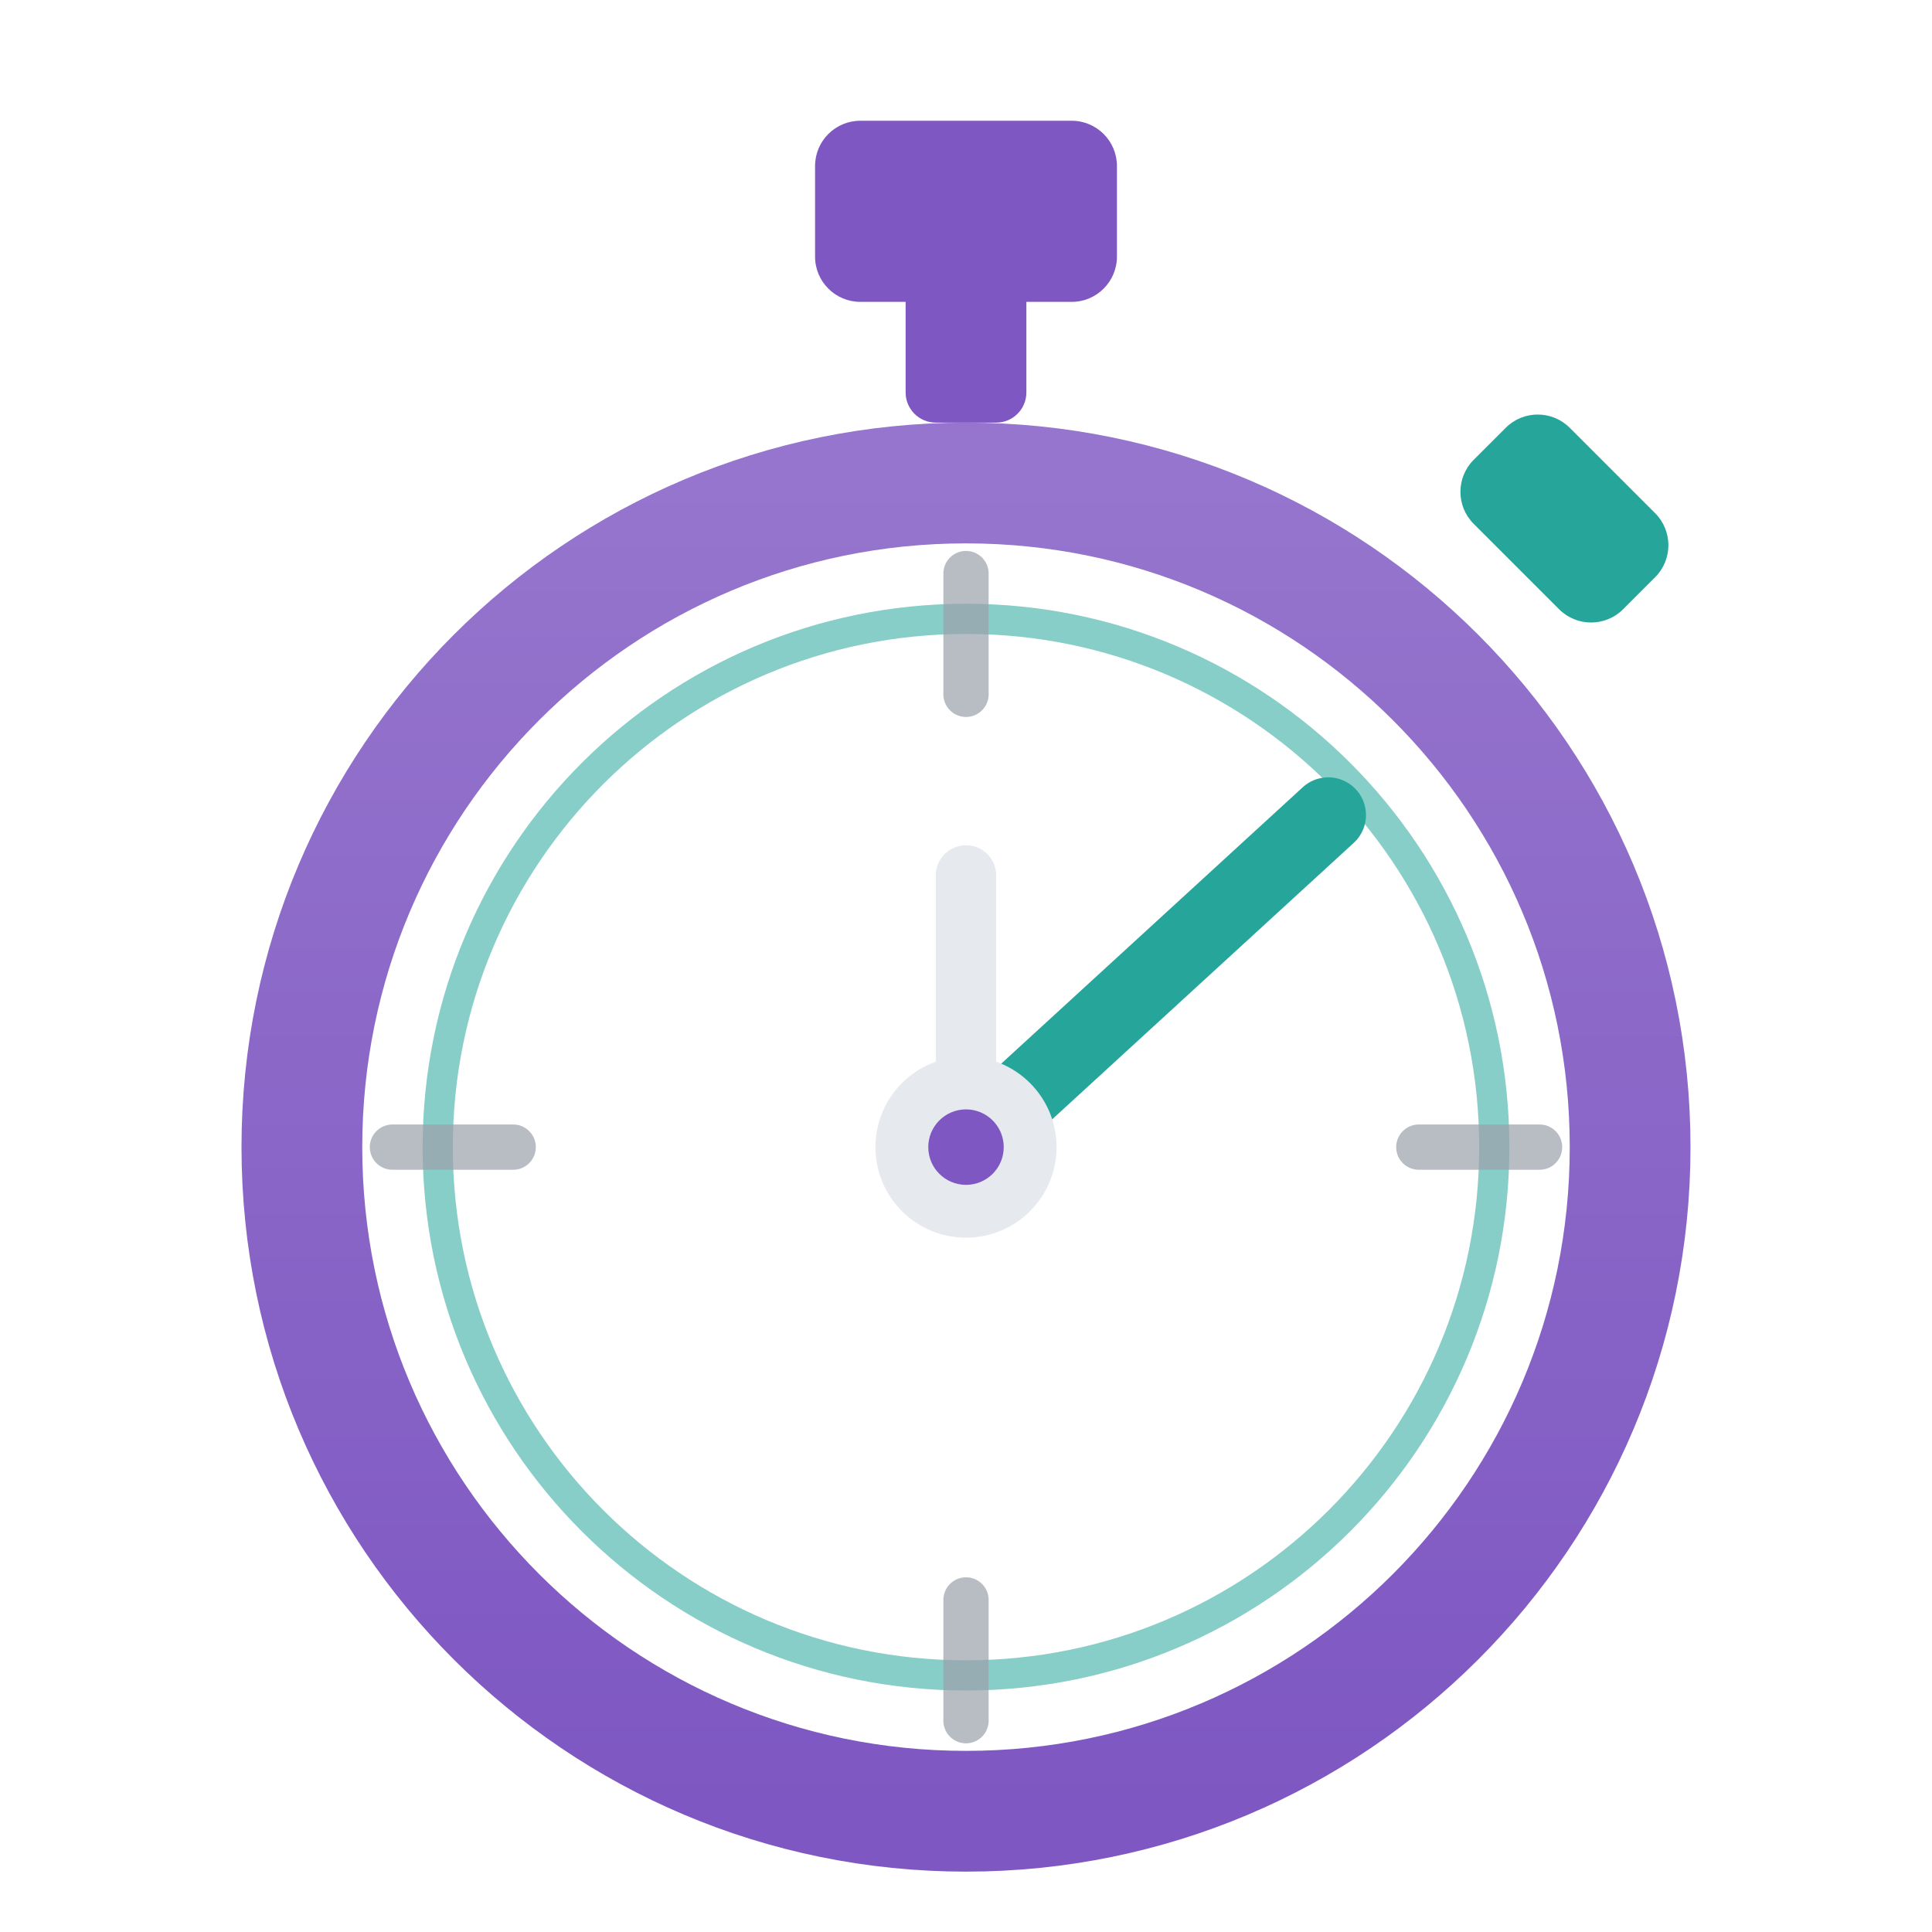
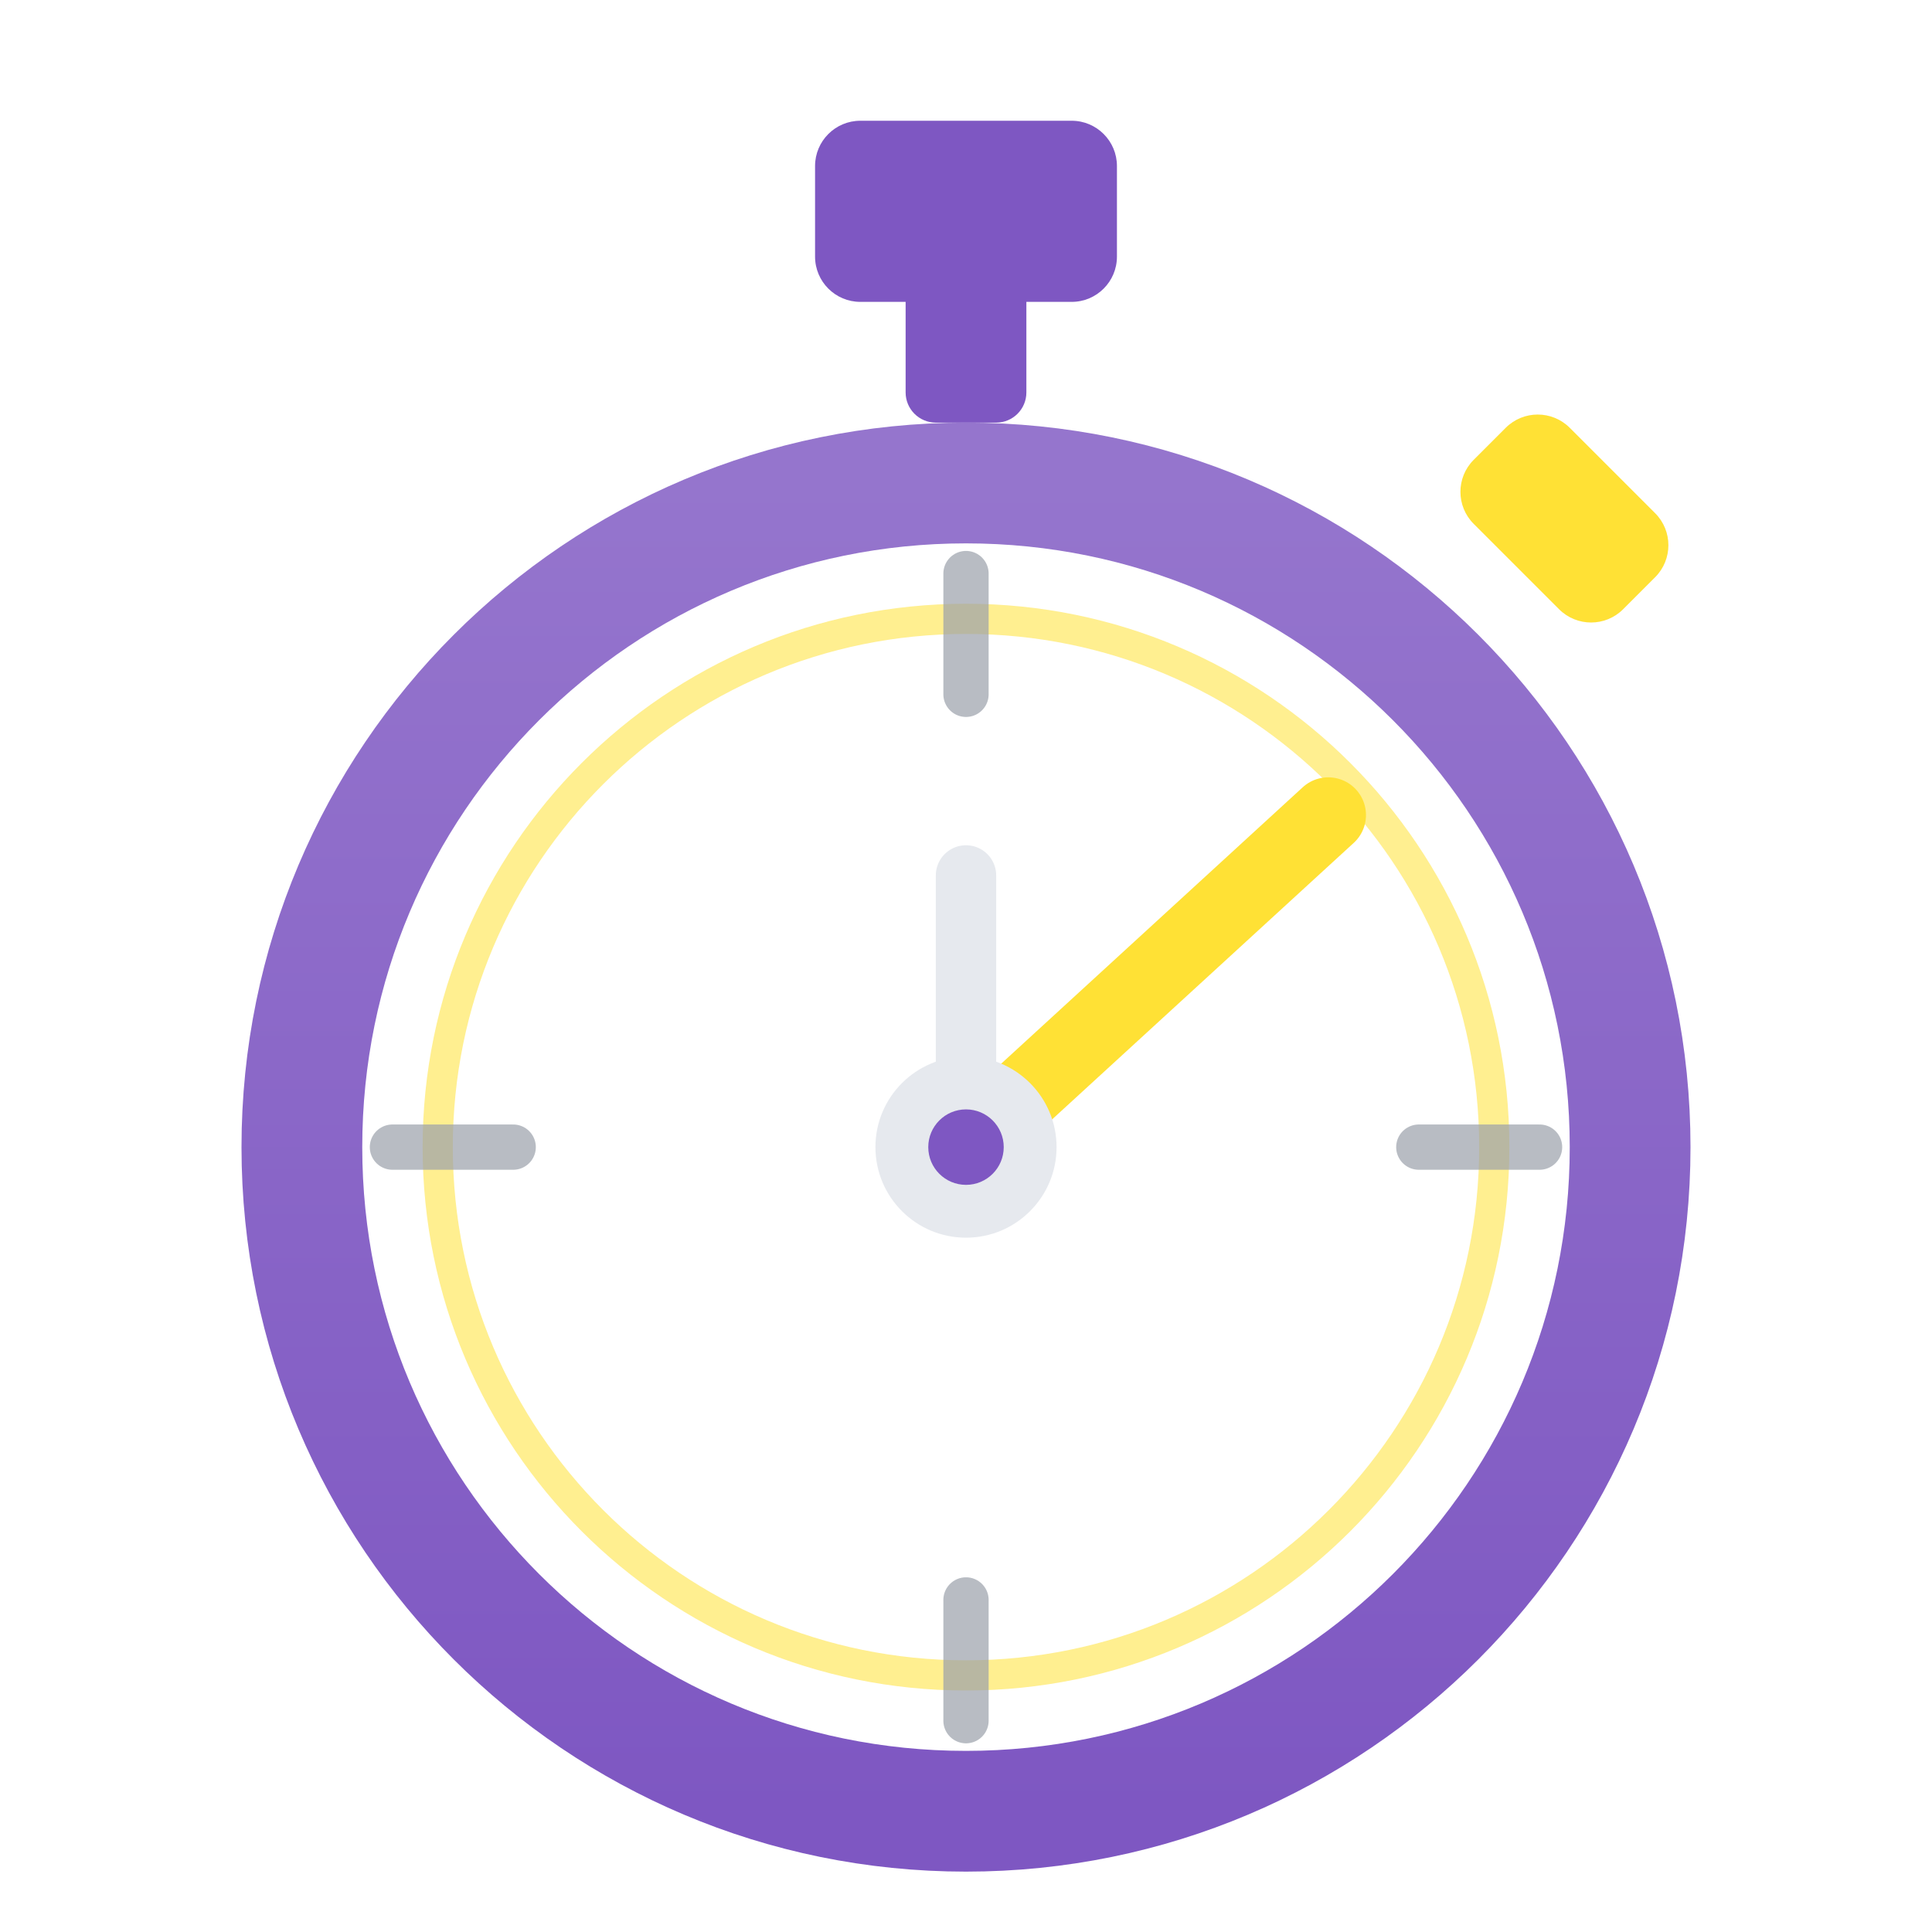
<svg xmlns="http://www.w3.org/2000/svg" viewBox="0 0 128 128" role="img" aria-label="LatencyLab stopwatch">
  <defs>
    <linearGradient id="ll-body" x1="0" y1="0" x2="0" y2="1">
      <stop offset="0" stop-color="#9575cd" />
      <stop offset="1" stop-color="#7e57c2" />
    </linearGradient>
  </defs>
  <rect x="54" y="8" width="20" height="12" rx="3" fill="#7e57c2" />
  <rect x="60" y="18" width="8" height="10" rx="2" fill="#7e57c2" />
-   <rect x="97" y="30" width="14" height="9" rx="3" transform="rotate(45 104 34)" fill="#26a69a" />
+   <rect x="97" y="30" width="14" height="9" rx="3" transform="rotate(45 104 34)" fill="#ffe135" />
  <circle cx="64" cy="76" r="44" fill="none" stroke="url(#ll-body)" stroke-width="8" />
-   <circle cx="64" cy="76" r="35" fill="none" stroke="#26a69a" stroke-width="2" opacity="0.55" />
+   <circle cx="64" cy="76" r="35" fill="none" stroke="#ffe135" stroke-width="2" opacity="0.55" />
  <g stroke="#9aa0aa" stroke-width="3" stroke-linecap="round" opacity="0.7">
    <line x1="64" y1="38" x2="64" y2="46" />
    <line x1="64" y1="106" x2="64" y2="114" />
    <line x1="26" y1="76" x2="34" y2="76" />
    <line x1="94" y1="76" x2="102" y2="76" />
  </g>
-   <line x1="64" y1="76" x2="88" y2="54" stroke="#26a69a" stroke-width="5" stroke-linecap="round" />
+   <line x1="64" y1="76" x2="88" y2="54" stroke="#ffe135" stroke-width="5" stroke-linecap="round" />
  <line x1="64" y1="76" x2="64" y2="58" stroke="#e6e9ee" stroke-width="4" stroke-linecap="round" />
  <circle cx="64" cy="76" r="6" fill="#e6e9ee" />
  <circle cx="64" cy="76" r="2.5" fill="#7e57c2" />
</svg>
